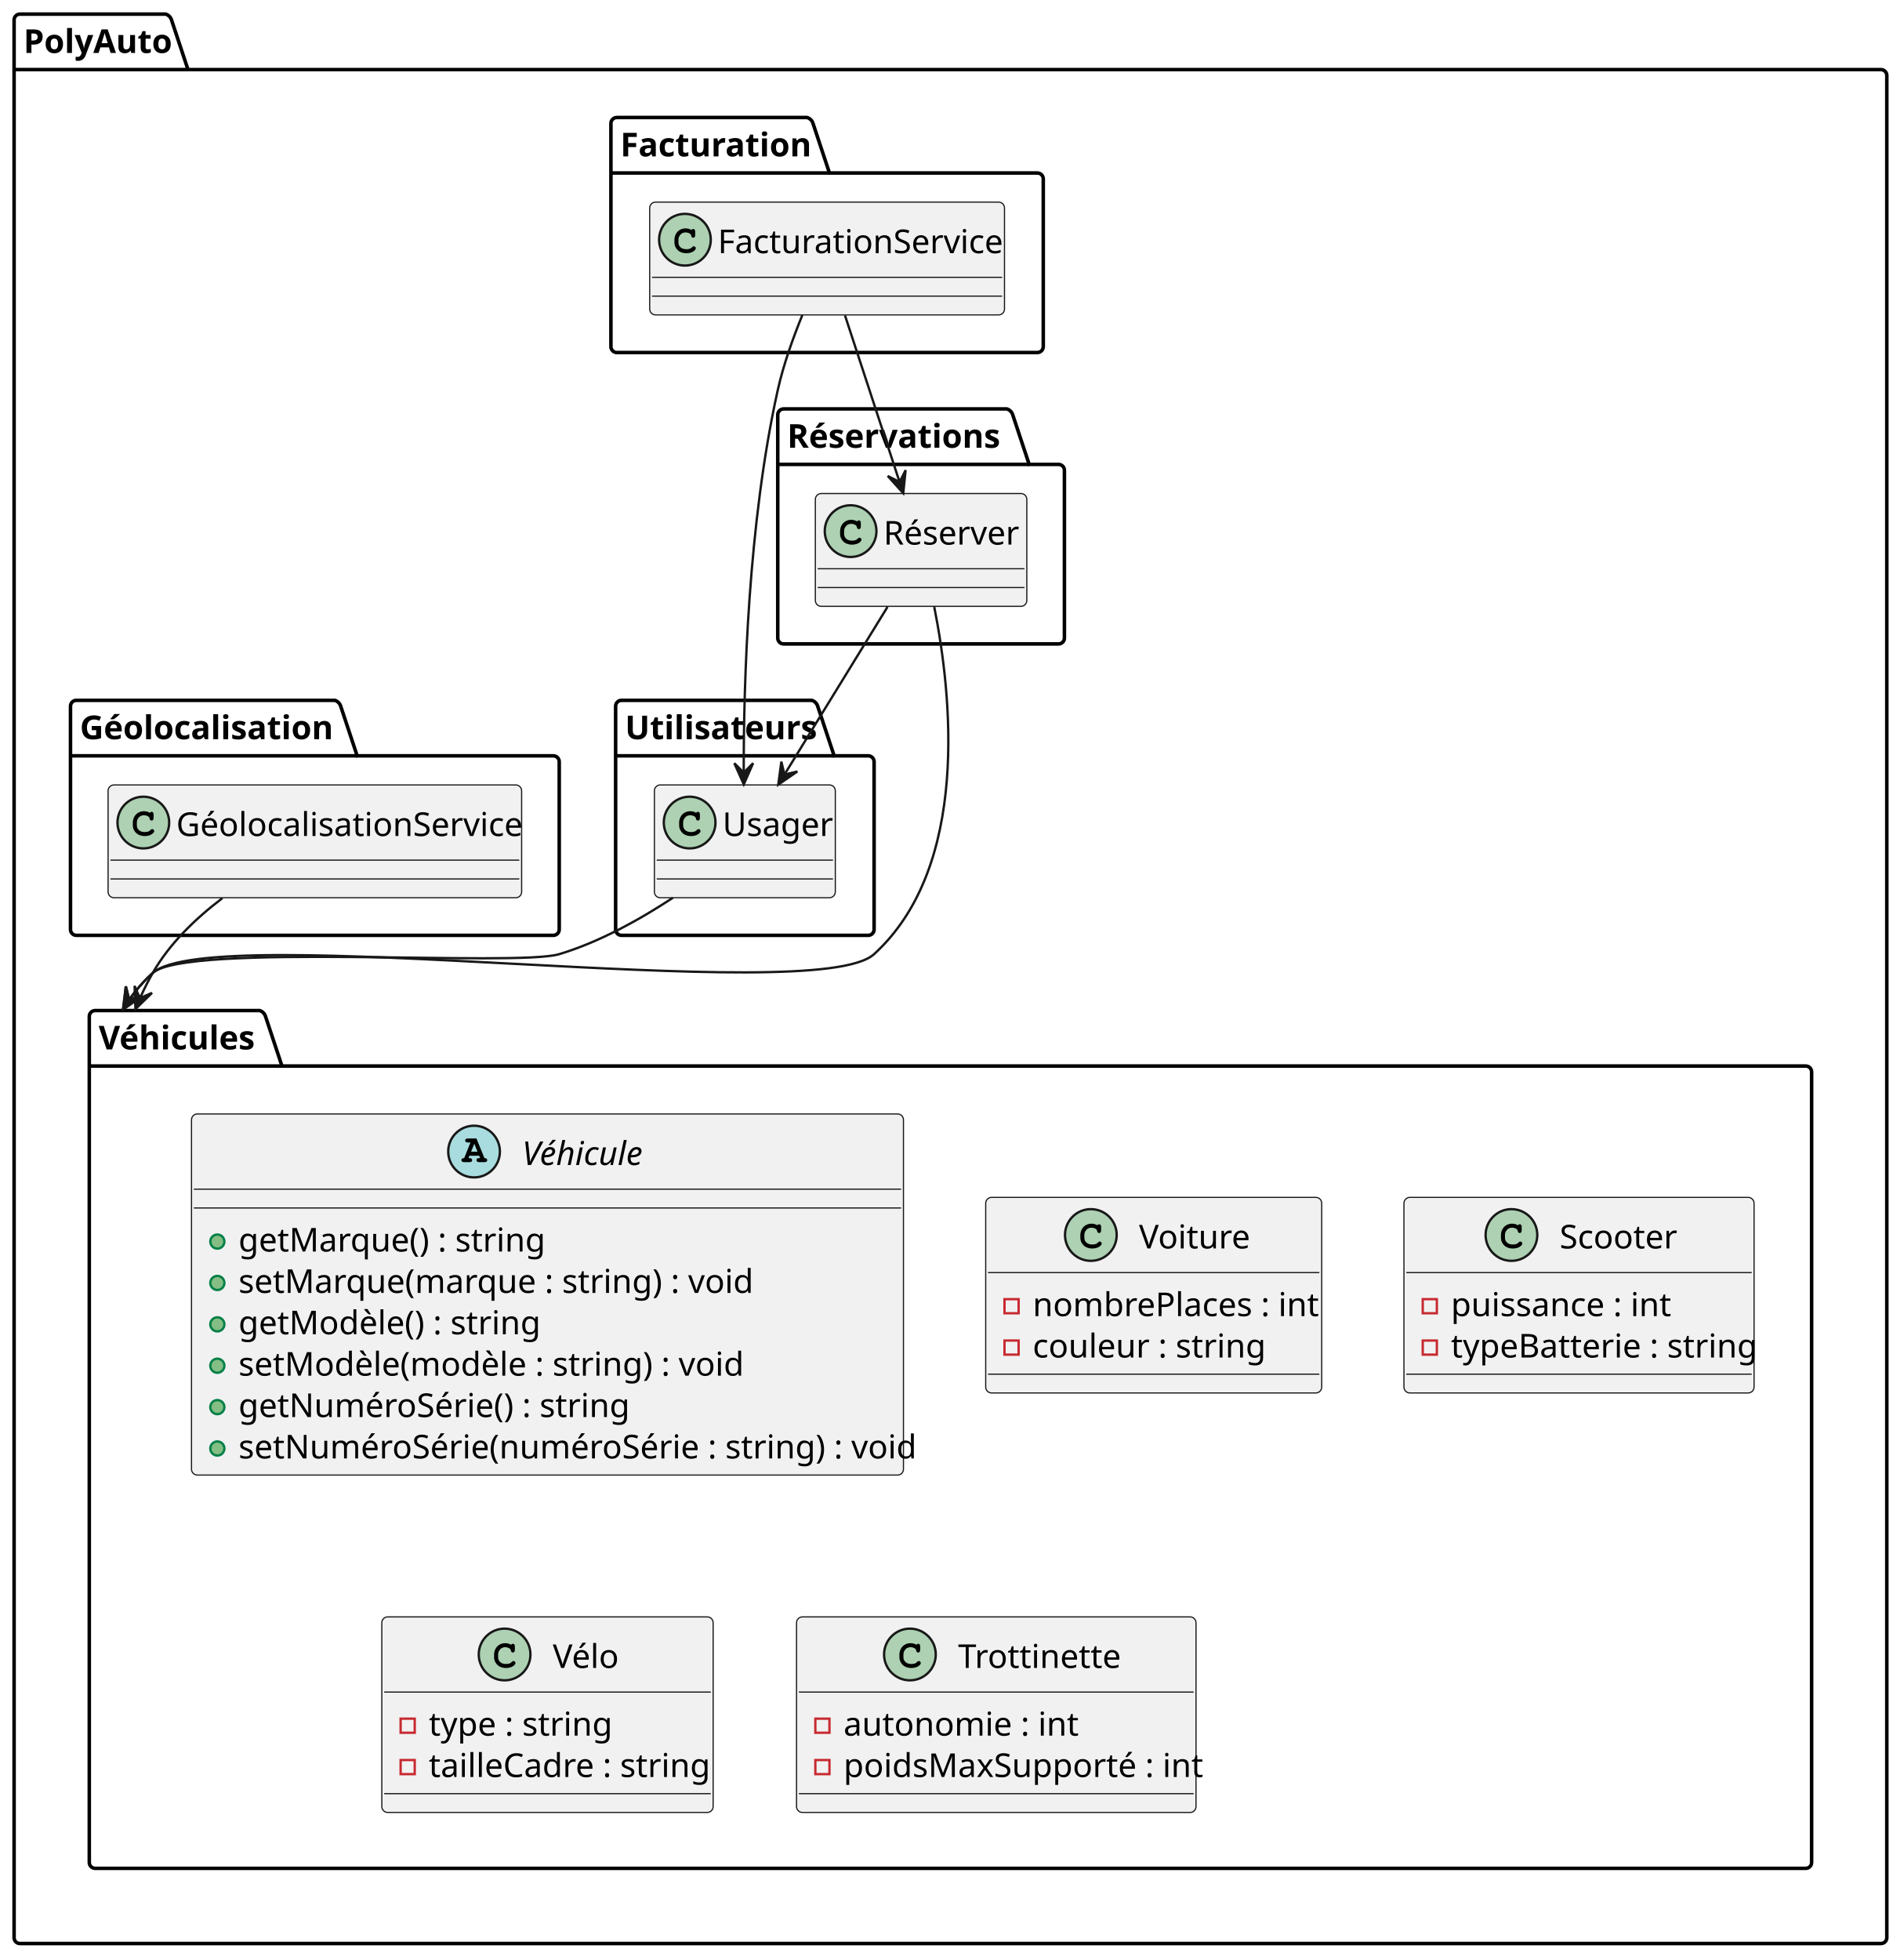
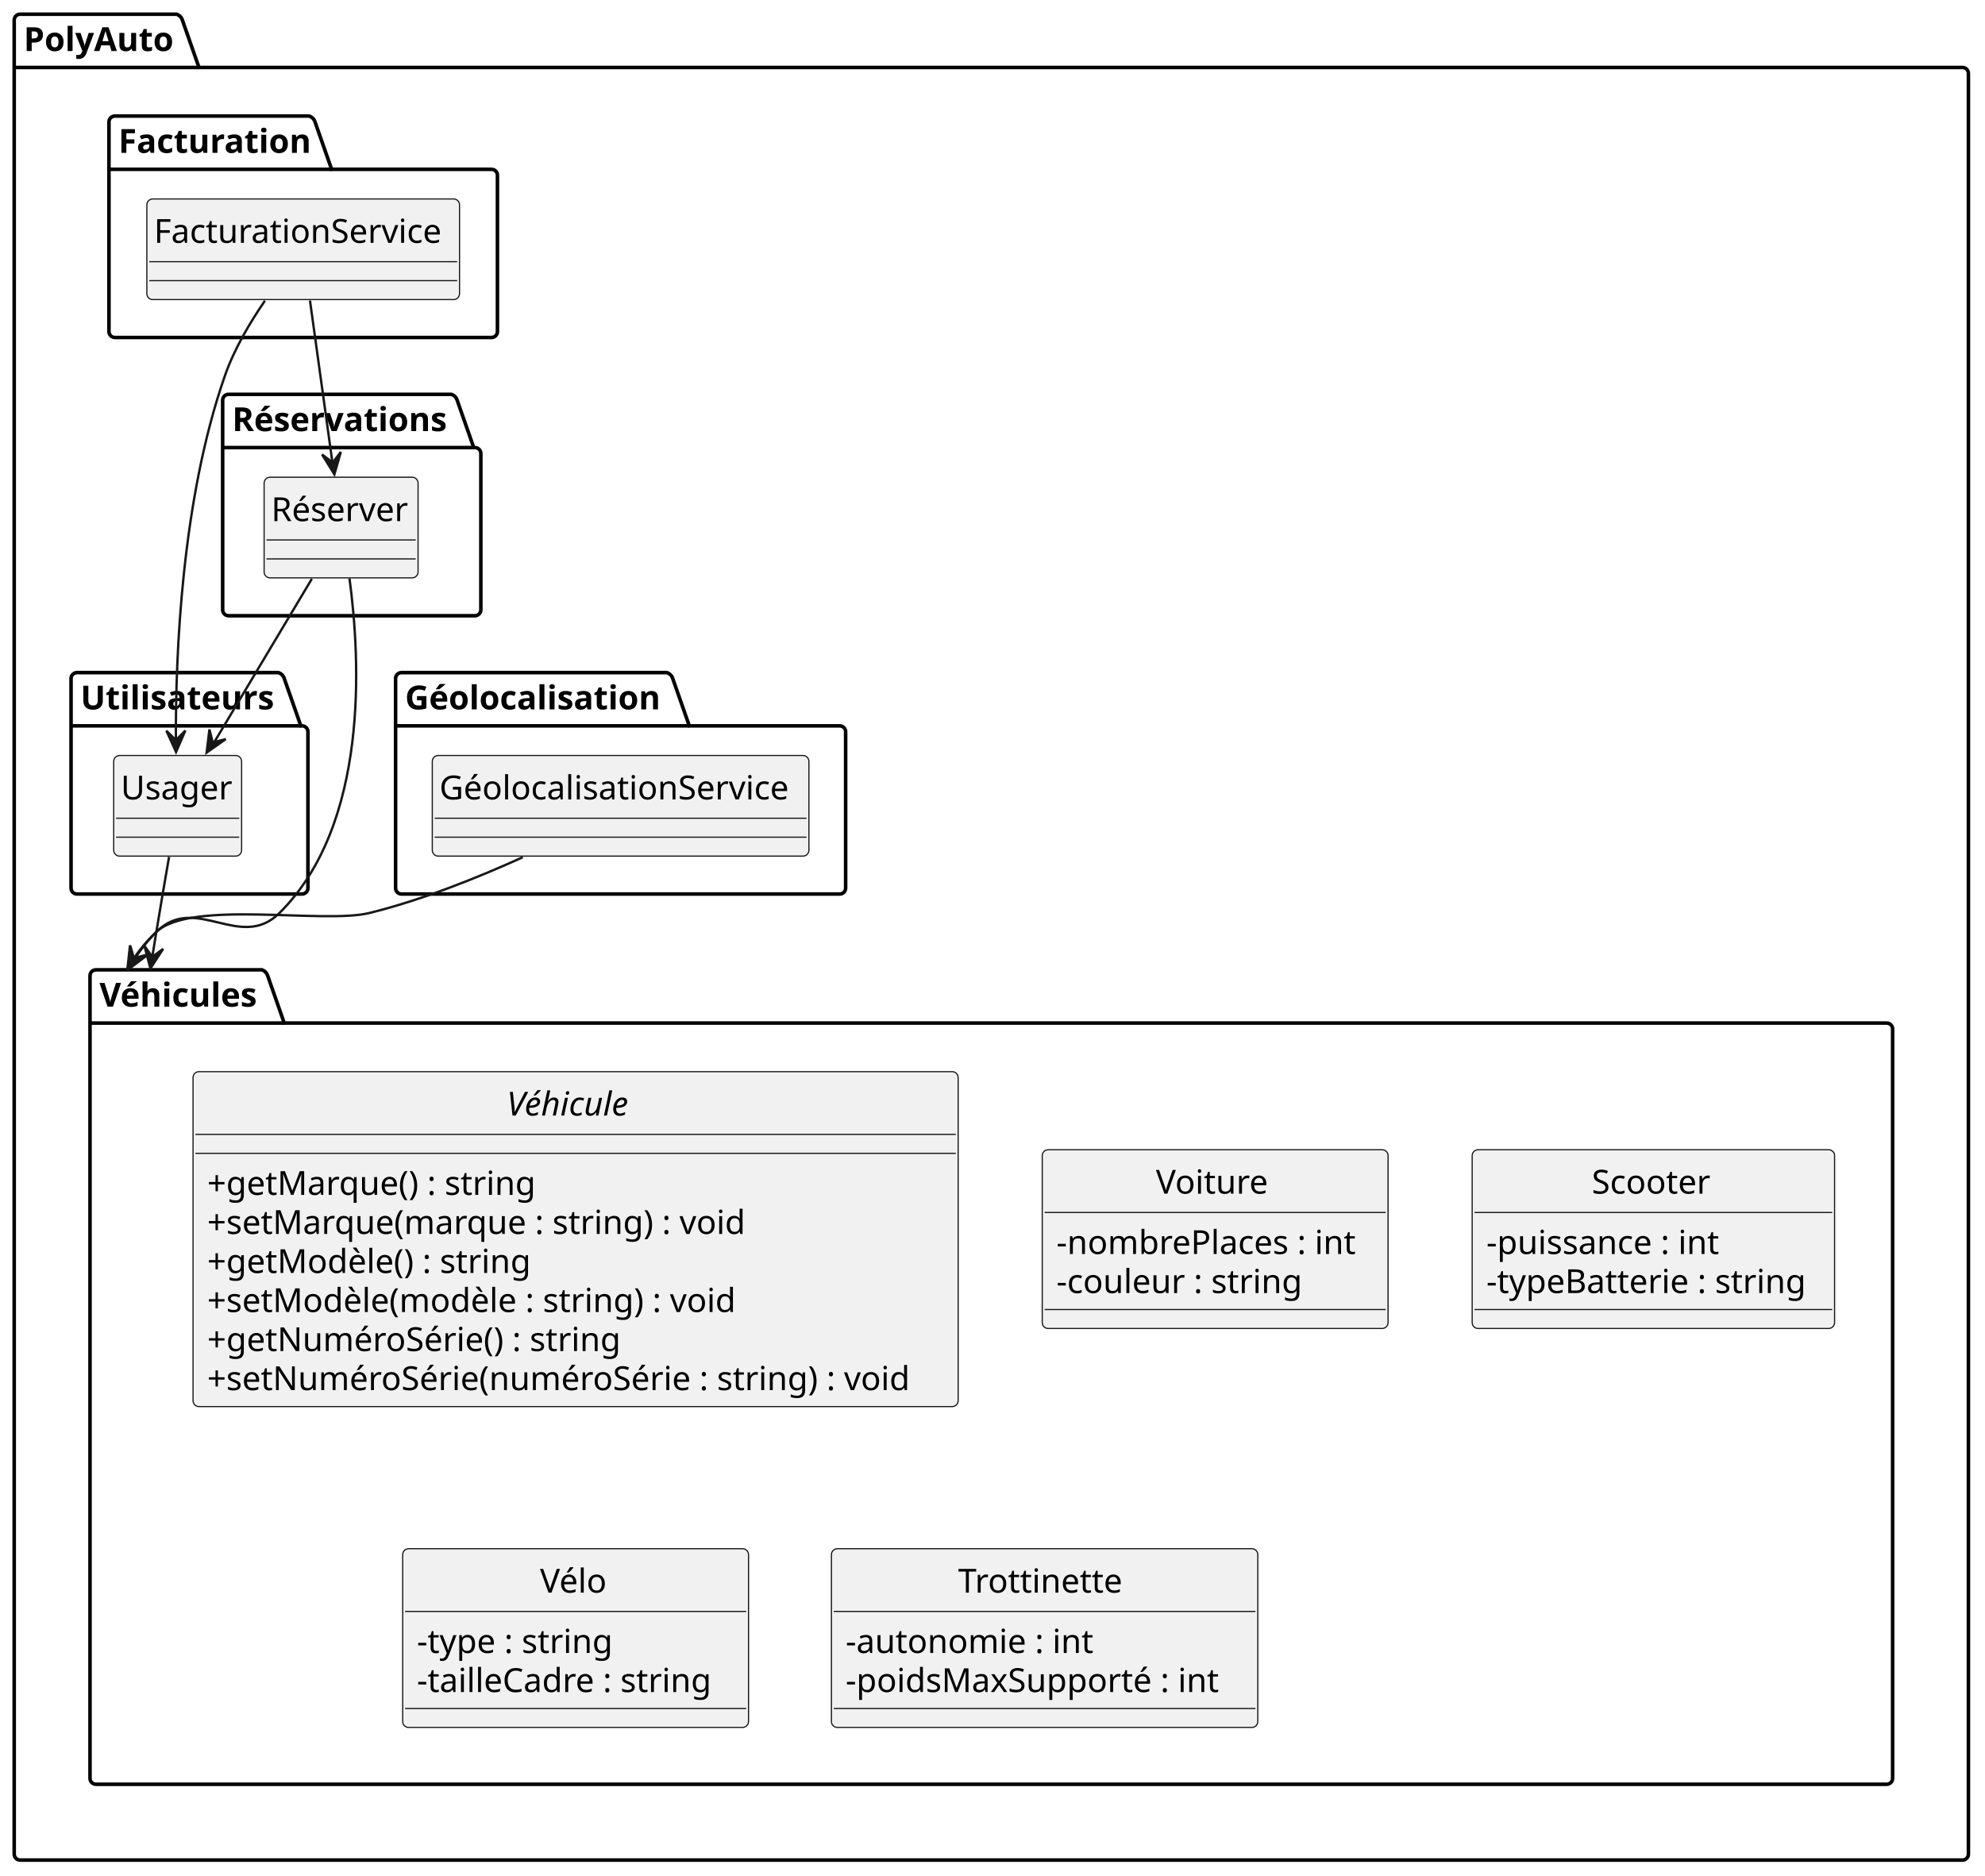
- <svg xmlns="http://www.w3.org/2000/svg" contentStyleType="text/css" height="834px" preserveAspectRatio="none" style="width:810px;height:834px;background:#FFFFFF;" version="1.1" viewBox="0 0 810 834" width="810px" zoomAndPan="magnify">
+ <svg xmlns="http://www.w3.org/2000/svg" contentStyleType="text/css" height="792px" preserveAspectRatio="none" style="width:838px;height:792px;background:#FFFFFF;" version="1.1" viewBox="0 0 838 792" width="838px" zoomAndPan="magnify">
  <defs />
  <g>
    <g id="cluster_PolyAuto">
-       <path d="M8.5,6 L70.5,6 A3.75,3.75 0 0 1 73,8.5 L80,29.609 L800.5,29.609 A2.5,2.5 0 0 1 803,32.109 L803,824.5 A2.5,2.5 0 0 1 800.5,827 L8.5,827 A2.5,2.5 0 0 1 6,824.5 L6,8.5 A2.5,2.5 0 0 1 8.5,6 " fill="none" style="stroke:#000000;stroke-width:1.5;" />
-       <line style="stroke:#000000;stroke-width:1.5;" x1="6" x2="80" y1="29.609" y2="29.609" />
-       <text fill="#000000" font-family="sans-serif" font-size="14" font-weight="bold" lengthAdjust="spacing" textLength="61" x="10" y="22.533">PolyAuto</text>
+       <path d="M8.5,6 L74.5,6 A3.75,3.75 0 0 1 77,8.5 L84,28.488 L828.5,28.488 A2.5,2.5 0 0 1 831,30.988 L831,782.85 A2.5,2.5 0 0 1 828.5,785.35 L8.5,785.35 A2.5,2.5 0 0 1 6,782.85 L6,8.5 A2.5,2.5 0 0 1 8.5,6 " fill="none" style="stroke:#000000;stroke-width:1.5;" />
+       <line style="stroke:#000000;stroke-width:1.5;" x1="6" x2="84" y1="28.488" y2="28.488" />
+       <text fill="#000000" font-family="sans-serif" font-size="14" font-weight="bold" lengthAdjust="spacing" textLength="65" x="10" y="21.535">PolyAuto</text>
    </g>
    <g id="cluster_Utilisateurs">
-       <path d="M264.5,298 L345.5,298 A3.75,3.75 0 0 1 348,300.5 L355,321.609 L369.5,321.609 A2.5,2.5 0 0 1 372,324.109 L372,395.5 A2.5,2.5 0 0 1 369.5,398 L264.5,398 A2.5,2.5 0 0 1 262,395.5 L262,300.5 A2.5,2.5 0 0 1 264.5,298 " fill="none" style="stroke:#000000;stroke-width:1.5;" />
-       <line style="stroke:#000000;stroke-width:1.5;" x1="262" x2="355" y1="321.609" y2="321.609" />
-       <text fill="#000000" font-family="sans-serif" font-size="14" font-weight="bold" lengthAdjust="spacing" textLength="80" x="266" y="314.533">Utilisateurs</text>
+       <path d="M32.5,283.98 L117.5,283.98 A3.75,3.75 0 0 1 120,286.48 L127,306.468 L127.5,306.468 A2.5,2.5 0 0 1 130,308.968 L130,374.97 A2.5,2.5 0 0 1 127.5,377.47 L32.5,377.47 A2.5,2.5 0 0 1 30,374.97 L30,286.48 A2.5,2.5 0 0 1 32.5,283.98 " fill="none" style="stroke:#000000;stroke-width:1.5;" />
+       <line style="stroke:#000000;stroke-width:1.5;" x1="30" x2="127" y1="306.468" y2="306.468" />
+       <text fill="#000000" font-family="sans-serif" font-size="14" font-weight="bold" lengthAdjust="spacing" textLength="84" x="34" y="299.515">Utilisateurs</text>
    </g>
    <g id="cluster_Véhicules">
-       <path d="M40.5,430 L110.5,430 A3.75,3.75 0 0 1 113,432.5 L120,453.609 L768.5,453.609 A2.5,2.5 0 0 1 771,456.109 L771,792.5 A2.5,2.5 0 0 1 768.5,795 L40.5,795 A2.5,2.5 0 0 1 38,792.5 L38,432.5 A2.5,2.5 0 0 1 40.5,430 " fill="none" style="stroke:#000000;stroke-width:1.5;" />
-       <line style="stroke:#000000;stroke-width:1.5;" x1="38" x2="120" y1="453.609" y2="453.609" />
-       <text fill="#000000" font-family="sans-serif" font-size="14" font-weight="bold" lengthAdjust="spacing" textLength="69" x="42" y="446.533">Véhicules</text>
+       <path d="M40.5,409.47 L110.5,409.47 A3.75,3.75 0 0 1 113,411.97 L120,431.958 L796.5,431.958 A2.5,2.5 0 0 1 799,434.458 L799,750.85 A2.5,2.5 0 0 1 796.5,753.35 L40.5,753.35 A2.5,2.5 0 0 1 38,750.85 L38,411.97 A2.5,2.5 0 0 1 40.5,409.47 " fill="none" style="stroke:#000000;stroke-width:1.5;" />
+       <line style="stroke:#000000;stroke-width:1.5;" x1="38" x2="120" y1="431.958" y2="431.958" />
+       <text fill="#000000" font-family="sans-serif" font-size="14" font-weight="bold" lengthAdjust="spacing" textLength="69" x="42" y="425.005">Véhicules</text>
    </g>
    <g id="cluster_Réservations">
-       <path d="M333.5,174 L428.5,174 A3.75,3.75 0 0 1 431,176.5 L438,197.609 L450.5,197.609 A2.5,2.5 0 0 1 453,200.109 L453,271.5 A2.5,2.5 0 0 1 450.5,274 L333.5,274 A2.5,2.5 0 0 1 331,271.5 L331,176.5 A2.5,2.5 0 0 1 333.5,174 " fill="none" style="stroke:#000000;stroke-width:1.5;" />
-       <line style="stroke:#000000;stroke-width:1.5;" x1="331" x2="438" y1="197.609" y2="197.609" />
-       <text fill="#000000" font-family="sans-serif" font-size="14" font-weight="bold" lengthAdjust="spacing" textLength="94" x="335" y="190.533">Réservations</text>
+       <path d="M96.5,166.49 L190.5,166.49 A3.75,3.75 0 0 1 193,168.99 L200,188.978 L200.5,188.978 A2.5,2.5 0 0 1 203,191.478 L203,257.48 A2.5,2.5 0 0 1 200.5,259.98 L96.5,259.98 A2.5,2.5 0 0 1 94,257.48 L94,168.99 A2.5,2.5 0 0 1 96.5,166.49 " fill="none" style="stroke:#000000;stroke-width:1.5;" />
+       <line style="stroke:#000000;stroke-width:1.5;" x1="94" x2="200" y1="188.978" y2="188.978" />
+       <text fill="#000000" font-family="sans-serif" font-size="14" font-weight="bold" lengthAdjust="spacing" textLength="93" x="98" y="182.025">Réservations</text>
    </g>
    <g id="cluster_Géolocalisation">
-       <path d="M32.5,298 L142.5,298 A3.75,3.75 0 0 1 145,300.5 L152,321.609 L235.5,321.609 A2.5,2.5 0 0 1 238,324.109 L238,395.5 A2.5,2.5 0 0 1 235.5,398 L32.5,398 A2.5,2.5 0 0 1 30,395.5 L30,300.5 A2.5,2.5 0 0 1 32.5,298 " fill="none" style="stroke:#000000;stroke-width:1.5;" />
-       <line style="stroke:#000000;stroke-width:1.5;" x1="30" x2="152" y1="321.609" y2="321.609" />
-       <text fill="#000000" font-family="sans-serif" font-size="14" font-weight="bold" lengthAdjust="spacing" textLength="109" x="34" y="314.533">Géolocalisation</text>
+       <path d="M169.5,283.98 L281.5,283.98 A3.75,3.75 0 0 1 284,286.48 L291,306.468 L354.5,306.468 A2.5,2.5 0 0 1 357,308.968 L357,374.97 A2.5,2.5 0 0 1 354.5,377.47 L169.5,377.47 A2.5,2.5 0 0 1 167,374.97 L167,286.48 A2.5,2.5 0 0 1 169.5,283.98 " fill="none" style="stroke:#000000;stroke-width:1.5;" />
+       <line style="stroke:#000000;stroke-width:1.5;" x1="167" x2="291" y1="306.468" y2="306.468" />
+       <text fill="#000000" font-family="sans-serif" font-size="14" font-weight="bold" lengthAdjust="spacing" textLength="111" x="171" y="299.515">Géolocalisation</text>
    </g>
    <g id="cluster_Facturation">
-       <path d="M262.5,50 L343.5,50 A3.75,3.75 0 0 1 346,52.5 L353,73.609 L441.5,73.609 A2.5,2.5 0 0 1 444,76.109 L444,147.5 A2.5,2.5 0 0 1 441.5,150 L262.5,150 A2.5,2.5 0 0 1 260,147.5 L260,52.5 A2.5,2.5 0 0 1 262.5,50 " fill="none" style="stroke:#000000;stroke-width:1.5;" />
-       <line style="stroke:#000000;stroke-width:1.5;" x1="260" x2="353" y1="73.609" y2="73.609" />
-       <text fill="#000000" font-family="sans-serif" font-size="14" font-weight="bold" lengthAdjust="spacing" textLength="80" x="264" y="66.533">Facturation</text>
+       <path d="M48.5,49 L130.5,49 A3.75,3.75 0 0 1 133,51.5 L140,71.488 L207.5,71.488 A2.5,2.5 0 0 1 210,73.988 L210,139.99 A2.5,2.5 0 0 1 207.5,142.49 L48.5,142.49 A2.5,2.5 0 0 1 46,139.99 L46,51.5 A2.5,2.5 0 0 1 48.5,49 " fill="none" style="stroke:#000000;stroke-width:1.5;" />
+       <line style="stroke:#000000;stroke-width:1.5;" x1="46" x2="140" y1="71.488" y2="71.488" />
+       <text fill="#000000" font-family="sans-serif" font-size="14" font-weight="bold" lengthAdjust="spacing" textLength="81" x="50" y="64.535">Facturation</text>
    </g>
    <g id="elem_Usager">
-       <rect codeLine="3" fill="#F1F1F1" height="48" id="Usager" rx="2.5" ry="2.5" style="stroke:#181818;stroke-width:0.5;" width="77" x="278.5" y="334" />
-       <ellipse cx="293.5" cy="350" fill="#ADD1B2" rx="11" ry="11" style="stroke:#181818;stroke-width:1.0;" />
-       <path d="M296.266,345.875 Q296.422,345.656 296.609,345.547 Q296.797,345.438 297.016,345.438 Q297.391,345.438 297.625,345.695 Q297.859,345.953 297.859,346.562 L297.859,348.016 Q297.859,348.625 297.625,348.891 Q297.391,349.156 297.016,349.156 Q296.672,349.156 296.469,348.953 Q296.266,348.766 296.156,348.25 Q296.109,347.891 295.922,347.703 Q295.594,347.328 294.984,347.109 Q294.375,346.891 293.75,346.891 Q292.984,346.891 292.352,347.219 Q291.719,347.547 291.227,348.297 Q290.734,349.047 290.734,350.078 L290.734,351.172 Q290.734,352.406 291.625,353.227 Q292.516,354.047 294.109,354.047 Q295.047,354.047 295.703,353.797 Q296.094,353.641 296.516,353.203 Q296.781,352.938 296.93,352.859 Q297.078,352.781 297.281,352.781 Q297.609,352.781 297.867,353.039 Q298.125,353.297 298.125,353.641 Q298.125,353.984 297.781,354.391 Q297.281,354.969 296.484,355.297 Q295.406,355.75 294.109,355.75 Q292.594,355.75 291.391,355.125 Q290.406,354.625 289.719,353.555 Q289.031,352.484 289.031,351.203 L289.031,350.047 Q289.031,348.719 289.648,347.57 Q290.266,346.422 291.359,345.805 Q292.453,345.188 293.688,345.188 Q294.422,345.188 295.07,345.352 Q295.719,345.516 296.266,345.875 Z " fill="#000000" />
-       <text fill="#000000" font-family="sans-serif" font-size="14" lengthAdjust="spacing" textLength="45" x="307.5" y="355.728">Usager</text>
-       <line style="stroke:#181818;stroke-width:0.5;" x1="279.5" x2="354.5" y1="366" y2="366" />
-       <line style="stroke:#181818;stroke-width:0.5;" x1="279.5" x2="354.5" y1="374" y2="374" />
+       <rect codeLine="5" fill="#F1F1F1" height="42.488" id="Usager" rx="2.5" ry="2.5" style="stroke:#181818;stroke-width:0.5;" width="54" x="48" y="318.98" />
+       <text fill="#000000" font-family="sans-serif" font-size="14" lengthAdjust="spacing" textLength="48" x="51" y="337.515">Usager</text>
+       <line style="stroke:#181818;stroke-width:0.5;" x1="49" x2="101" y1="345.468" y2="345.468" />
+       <line style="stroke:#181818;stroke-width:0.5;" x1="49" x2="101" y1="353.468" y2="353.468" />
    </g>
    <g id="elem_Véhicule">
-       <rect codeLine="6" fill="#F1F1F1" height="153.656" id="Véhicule" rx="2.5" ry="2.5" style="stroke:#181818;stroke-width:0.5;" width="303" x="81.5" y="474" />
-       <ellipse cx="201.75" cy="490" fill="#A9DCDF" rx="11" ry="11" style="stroke:#181818;stroke-width:1.0;" />
-       <path d="M203.938,491.766 L199.797,491.766 L199.375,492.797 L199.797,492.797 Q200.406,492.797 200.672,493.031 Q200.938,493.266 200.938,493.656 Q200.938,494.031 200.672,494.266 Q200.406,494.5 199.797,494.5 L197.5,494.5 Q196.891,494.5 196.633,494.266 Q196.375,494.031 196.375,493.641 Q196.375,493.266 196.648,493.023 Q196.922,492.781 197.547,492.797 L200.219,486.141 L199.109,486.141 Q198.5,486.141 198.234,485.906 Q197.969,485.672 197.969,485.281 Q197.969,484.906 198.234,484.672 Q198.5,484.438 199.109,484.438 L202.781,484.438 L206.172,492.797 Q206.766,492.797 206.953,492.938 Q207.344,493.203 207.344,493.656 Q207.344,494.031 207.086,494.266 Q206.828,494.5 206.219,494.5 L203.922,494.5 Q203.312,494.5 203.047,494.266 Q202.781,494.031 202.781,493.641 Q202.781,493.266 203.047,493.031 Q203.312,492.797 203.922,492.797 L204.344,492.797 L203.938,491.766 Z M203.219,490.062 L201.859,486.688 L200.484,490.062 L203.219,490.062 Z " fill="#000000" />
-       <text fill="#000000" font-family="sans-serif" font-size="14" font-style="italic" lengthAdjust="spacing" textLength="54" x="222.25" y="495.728">Véhicule</text>
-       <line style="stroke:#181818;stroke-width:0.5;" x1="82.5" x2="383.5" y1="506" y2="506" />
-       <line style="stroke:#181818;stroke-width:0.5;" x1="82.5" x2="383.5" y1="514" y2="514" />
-       <ellipse cx="92.5" cy="528.305" fill="#84BE84" rx="3" ry="3" style="stroke:#038048;stroke-width:1.0;" />
-       <text fill="#000000" font-family="sans-serif" font-size="14" lengthAdjust="spacing" textLength="125" x="101.5" y="532.533">getMarque() : string</text>
-       <ellipse cx="92.5" cy="545.914" fill="#84BE84" rx="3" ry="3" style="stroke:#038048;stroke-width:1.0;" />
-       <text fill="#000000" font-family="sans-serif" font-size="14" lengthAdjust="spacing" textLength="210" x="101.5" y="550.143">setMarque(marque : string) : void</text>
-       <ellipse cx="92.5" cy="563.523" fill="#84BE84" rx="3" ry="3" style="stroke:#038048;stroke-width:1.0;" />
-       <text fill="#000000" font-family="sans-serif" font-size="14" lengthAdjust="spacing" textLength="123" x="101.5" y="567.752">getModèle() : string</text>
-       <ellipse cx="92.5" cy="581.133" fill="#84BE84" rx="3" ry="3" style="stroke:#038048;stroke-width:1.0;" />
-       <text fill="#000000" font-family="sans-serif" font-size="14" lengthAdjust="spacing" textLength="206" x="101.5" y="585.361">setModèle(modèle : string) : void</text>
-       <ellipse cx="92.5" cy="598.742" fill="#84BE84" rx="3" ry="3" style="stroke:#038048;stroke-width:1.0;" />
-       <text fill="#000000" font-family="sans-serif" font-size="14" lengthAdjust="spacing" textLength="159" x="101.5" y="602.971">getNuméroSérie() : string</text>
-       <ellipse cx="92.5" cy="616.352" fill="#84BE84" rx="3" ry="3" style="stroke:#038048;stroke-width:1.0;" />
-       <text fill="#000000" font-family="sans-serif" font-size="14" lengthAdjust="spacing" textLength="277" x="101.5" y="620.58">setNuméroSérie(numéroSérie : string) : void</text>
+       <rect codeLine="8" fill="#F1F1F1" height="141.418" id="Véhicule" rx="2.5" ry="2.5" style="stroke:#181818;stroke-width:0.5;" width="323" x="81.5" y="452.47" />
+       <text fill="#000000" font-family="sans-serif" font-size="14" font-style="italic" lengthAdjust="spacing" textLength="58" x="214" y="471.005">Véhicule</text>
+       <line style="stroke:#181818;stroke-width:0.5;" x1="82.5" x2="403.5" y1="478.958" y2="478.958" />
+       <line style="stroke:#181818;stroke-width:0.5;" x1="82.5" x2="403.5" y1="486.958" y2="486.958" />
+       <text fill="#000000" font-family="sans-serif" font-size="14" lengthAdjust="spacing" textLength="147" x="87.5" y="504.493">+getMarque() : string</text>
+       <text fill="#000000" font-family="sans-serif" font-size="14" lengthAdjust="spacing" textLength="239" x="87.5" y="520.982">+setMarque(marque : string) : void</text>
+       <text fill="#000000" font-family="sans-serif" font-size="14" lengthAdjust="spacing" textLength="145" x="87.5" y="537.47">+getModèle() : string</text>
+       <text fill="#000000" font-family="sans-serif" font-size="14" lengthAdjust="spacing" textLength="235" x="87.5" y="553.958">+setModèle(modèle : string) : void</text>
+       <text fill="#000000" font-family="sans-serif" font-size="14" lengthAdjust="spacing" textLength="184" x="87.5" y="570.447">+getNuméroSérie() : string</text>
+       <text fill="#000000" font-family="sans-serif" font-size="14" lengthAdjust="spacing" textLength="311" x="87.5" y="586.935">+setNuméroSérie(numéroSérie : string) : void</text>
    </g>
    <g id="elem_Voiture">
-       <rect codeLine="14" fill="#F1F1F1" height="83.219" id="Voiture" rx="2.5" ry="2.5" style="stroke:#181818;stroke-width:0.5;" width="143" x="419.5" y="509.5" />
-       <ellipse cx="464.25" cy="525.5" fill="#ADD1B2" rx="11" ry="11" style="stroke:#181818;stroke-width:1.0;" />
-       <path d="M467.016,521.375 Q467.172,521.156 467.359,521.047 Q467.547,520.938 467.766,520.938 Q468.141,520.938 468.375,521.195 Q468.609,521.453 468.609,522.062 L468.609,523.516 Q468.609,524.125 468.375,524.391 Q468.141,524.656 467.766,524.656 Q467.422,524.656 467.219,524.453 Q467.016,524.266 466.906,523.75 Q466.859,523.391 466.672,523.203 Q466.344,522.828 465.734,522.609 Q465.125,522.391 464.5,522.391 Q463.734,522.391 463.102,522.719 Q462.469,523.047 461.977,523.797 Q461.484,524.547 461.484,525.578 L461.484,526.672 Q461.484,527.906 462.375,528.727 Q463.266,529.547 464.859,529.547 Q465.797,529.547 466.453,529.297 Q466.844,529.141 467.266,528.703 Q467.531,528.438 467.68,528.359 Q467.828,528.281 468.031,528.281 Q468.359,528.281 468.617,528.539 Q468.875,528.797 468.875,529.141 Q468.875,529.484 468.531,529.891 Q468.031,530.469 467.234,530.797 Q466.156,531.25 464.859,531.25 Q463.344,531.25 462.141,530.625 Q461.156,530.125 460.469,529.055 Q459.781,527.984 459.781,526.703 L459.781,525.547 Q459.781,524.219 460.398,523.07 Q461.016,521.922 462.109,521.305 Q463.203,520.688 464.438,520.688 Q465.172,520.688 465.82,520.852 Q466.469,521.016 467.016,521.375 Z " fill="#000000" />
-       <text fill="#000000" font-family="sans-serif" font-size="14" lengthAdjust="spacing" textLength="45" x="484.75" y="531.229">Voiture</text>
-       <line style="stroke:#181818;stroke-width:0.5;" x1="420.5" x2="561.5" y1="541.5" y2="541.5" />
-       <rect fill="none" height="6" style="stroke:#C82930;stroke-width:1.0;" width="6" x="427.5" y="552.805" />
-       <text fill="#000000" font-family="sans-serif" font-size="14" lengthAdjust="spacing" textLength="117" x="439.5" y="560.033">nombrePlaces : int</text>
-       <rect fill="none" height="6" style="stroke:#C82930;stroke-width:1.0;" width="6" x="427.5" y="570.414" />
-       <text fill="#000000" font-family="sans-serif" font-size="14" lengthAdjust="spacing" textLength="94" x="439.5" y="577.643">couleur : string</text>
-       <line style="stroke:#181818;stroke-width:0.5;" x1="420.5" x2="561.5" y1="584.719" y2="584.719" />
+       <rect codeLine="17" fill="#F1F1F1" height="75.465" id="Voiture" rx="2.5" ry="2.5" style="stroke:#181818;stroke-width:0.5;" width="146" x="440" y="485.44" />
+       <text fill="#000000" font-family="sans-serif" font-size="14" lengthAdjust="spacing" textLength="50" x="488" y="503.975">Voiture</text>
+       <line style="stroke:#181818;stroke-width:0.5;" x1="441" x2="585" y1="511.928" y2="511.928" />
+       <text fill="#000000" font-family="sans-serif" font-size="14" lengthAdjust="spacing" textLength="134" x="446" y="529.463">-nombrePlaces : int</text>
+       <text fill="#000000" font-family="sans-serif" font-size="14" lengthAdjust="spacing" textLength="112" x="446" y="545.952">-couleur : string</text>
+       <line style="stroke:#181818;stroke-width:0.5;" x1="441" x2="585" y1="552.905" y2="552.905" />
    </g>
    <g id="elem_Scooter">
-       <rect codeLine="18" fill="#F1F1F1" height="83.219" id="Scooter" rx="2.5" ry="2.5" style="stroke:#181818;stroke-width:0.5;" width="149" x="597.5" y="509.5" />
-       <ellipse cx="643.25" cy="525.5" fill="#ADD1B2" rx="11" ry="11" style="stroke:#181818;stroke-width:1.0;" />
-       <path d="M646.016,521.375 Q646.172,521.156 646.359,521.047 Q646.547,520.938 646.766,520.938 Q647.141,520.938 647.375,521.195 Q647.609,521.453 647.609,522.062 L647.609,523.516 Q647.609,524.125 647.375,524.391 Q647.141,524.656 646.766,524.656 Q646.422,524.656 646.219,524.453 Q646.016,524.266 645.906,523.75 Q645.859,523.391 645.672,523.203 Q645.344,522.828 644.734,522.609 Q644.125,522.391 643.5,522.391 Q642.734,522.391 642.102,522.719 Q641.469,523.047 640.977,523.797 Q640.484,524.547 640.484,525.578 L640.484,526.672 Q640.484,527.906 641.375,528.727 Q642.266,529.547 643.859,529.547 Q644.797,529.547 645.453,529.297 Q645.844,529.141 646.266,528.703 Q646.531,528.438 646.68,528.359 Q646.828,528.281 647.031,528.281 Q647.359,528.281 647.617,528.539 Q647.875,528.797 647.875,529.141 Q647.875,529.484 647.531,529.891 Q647.031,530.469 646.234,530.797 Q645.156,531.25 643.859,531.25 Q642.344,531.25 641.141,530.625 Q640.156,530.125 639.469,529.055 Q638.781,527.984 638.781,526.703 L638.781,525.547 Q638.781,524.219 639.398,523.07 Q640.016,521.922 641.109,521.305 Q642.203,520.688 643.438,520.688 Q644.172,520.688 644.82,520.852 Q645.469,521.016 646.016,521.375 Z " fill="#000000" />
-       <text fill="#000000" font-family="sans-serif" font-size="14" lengthAdjust="spacing" textLength="49" x="663.75" y="531.229">Scooter</text>
-       <line style="stroke:#181818;stroke-width:0.5;" x1="598.5" x2="745.5" y1="541.5" y2="541.5" />
-       <rect fill="none" height="6" style="stroke:#C82930;stroke-width:1.0;" width="6" x="605.5" y="552.805" />
-       <text fill="#000000" font-family="sans-serif" font-size="14" lengthAdjust="spacing" textLength="91" x="617.5" y="560.033">puissance : int</text>
-       <rect fill="none" height="6" style="stroke:#C82930;stroke-width:1.0;" width="6" x="605.5" y="570.414" />
-       <text fill="#000000" font-family="sans-serif" font-size="14" lengthAdjust="spacing" textLength="123" x="617.5" y="577.643">typeBatterie : string</text>
-       <line style="stroke:#181818;stroke-width:0.5;" x1="598.5" x2="745.5" y1="584.719" y2="584.719" />
+       <rect codeLine="21" fill="#F1F1F1" height="75.465" id="Scooter" rx="2.5" ry="2.5" style="stroke:#181818;stroke-width:0.5;" width="153" x="621.5" y="485.44" />
+       <text fill="#000000" font-family="sans-serif" font-size="14" lengthAdjust="spacing" textLength="52" x="672" y="503.975">Scooter</text>
+       <line style="stroke:#181818;stroke-width:0.5;" x1="622.5" x2="773.5" y1="511.928" y2="511.928" />
+       <text fill="#000000" font-family="sans-serif" font-size="14" lengthAdjust="spacing" textLength="106" x="627.5" y="529.463">-puissance : int</text>
+       <text fill="#000000" font-family="sans-serif" font-size="14" lengthAdjust="spacing" textLength="141" x="627.5" y="545.952">-typeBatterie : string</text>
+       <line style="stroke:#181818;stroke-width:0.5;" x1="622.5" x2="773.5" y1="552.905" y2="552.905" />
    </g>
    <g id="elem_Vélo">
-       <rect codeLine="22" fill="#F1F1F1" height="83.219" id="Vélo" rx="2.5" ry="2.5" style="stroke:#181818;stroke-width:0.5;" width="141" x="162.5" y="688" />
-       <ellipse cx="214.75" cy="704" fill="#ADD1B2" rx="11" ry="11" style="stroke:#181818;stroke-width:1.0;" />
-       <path d="M217.516,699.875 Q217.672,699.656 217.859,699.547 Q218.047,699.438 218.266,699.438 Q218.641,699.438 218.875,699.695 Q219.109,699.953 219.109,700.562 L219.109,702.016 Q219.109,702.625 218.875,702.891 Q218.641,703.156 218.266,703.156 Q217.922,703.156 217.719,702.953 Q217.516,702.766 217.406,702.25 Q217.359,701.891 217.172,701.703 Q216.844,701.328 216.234,701.109 Q215.625,700.891 215,700.891 Q214.234,700.891 213.602,701.219 Q212.969,701.547 212.477,702.297 Q211.984,703.047 211.984,704.078 L211.984,705.172 Q211.984,706.406 212.875,707.227 Q213.766,708.047 215.359,708.047 Q216.297,708.047 216.953,707.797 Q217.344,707.641 217.766,707.203 Q218.031,706.938 218.18,706.859 Q218.328,706.781 218.531,706.781 Q218.859,706.781 219.117,707.039 Q219.375,707.297 219.375,707.641 Q219.375,707.984 219.031,708.391 Q218.531,708.969 217.734,709.297 Q216.656,709.75 215.359,709.75 Q213.844,709.75 212.641,709.125 Q211.656,708.625 210.969,707.555 Q210.281,706.484 210.281,705.203 L210.281,704.047 Q210.281,702.719 210.898,701.57 Q211.516,700.422 212.609,699.805 Q213.703,699.188 214.938,699.188 Q215.672,699.188 216.32,699.352 Q216.969,699.516 217.516,699.875 Z " fill="#000000" />
-       <text fill="#000000" font-family="sans-serif" font-size="14" lengthAdjust="spacing" textLength="28" x="235.25" y="709.729">Vélo</text>
-       <line style="stroke:#181818;stroke-width:0.5;" x1="163.5" x2="302.5" y1="720" y2="720" />
-       <rect fill="none" height="6" style="stroke:#C82930;stroke-width:1.0;" width="6" x="170.5" y="731.305" />
-       <text fill="#000000" font-family="sans-serif" font-size="14" lengthAdjust="spacing" textLength="74" x="182.5" y="738.533">type : string</text>
-       <rect fill="none" height="6" style="stroke:#C82930;stroke-width:1.0;" width="6" x="170.5" y="748.914" />
-       <text fill="#000000" font-family="sans-serif" font-size="14" lengthAdjust="spacing" textLength="115" x="182.5" y="756.143">tailleCadre : string</text>
-       <line style="stroke:#181818;stroke-width:0.5;" x1="163.5" x2="302.5" y1="763.219" y2="763.219" />
+       <rect codeLine="25" fill="#F1F1F1" height="75.465" id="Vélo" rx="2.5" ry="2.5" style="stroke:#181818;stroke-width:0.5;" width="146" x="170" y="653.89" />
+       <text fill="#000000" font-family="sans-serif" font-size="14" lengthAdjust="spacing" textLength="30" x="228" y="672.425">Vélo</text>
+       <line style="stroke:#181818;stroke-width:0.5;" x1="171" x2="315" y1="680.378" y2="680.378" />
+       <text fill="#000000" font-family="sans-serif" font-size="14" lengthAdjust="spacing" textLength="89" x="176" y="697.913">-type : string</text>
+       <text fill="#000000" font-family="sans-serif" font-size="14" lengthAdjust="spacing" textLength="134" x="176" y="714.402">-tailleCadre : string</text>
+       <line style="stroke:#181818;stroke-width:0.5;" x1="171" x2="315" y1="721.355" y2="721.355" />
    </g>
    <g id="elem_Trottinette">
-       <rect codeLine="26" fill="#F1F1F1" height="83.219" id="Trottinette" rx="2.5" ry="2.5" style="stroke:#181818;stroke-width:0.5;" width="170" x="339" y="688" />
-       <ellipse cx="387.25" cy="704" fill="#ADD1B2" rx="11" ry="11" style="stroke:#181818;stroke-width:1.0;" />
-       <path d="M390.016,699.875 Q390.172,699.656 390.359,699.547 Q390.547,699.438 390.766,699.438 Q391.141,699.438 391.375,699.695 Q391.609,699.953 391.609,700.562 L391.609,702.016 Q391.609,702.625 391.375,702.891 Q391.141,703.156 390.766,703.156 Q390.422,703.156 390.219,702.953 Q390.016,702.766 389.906,702.25 Q389.859,701.891 389.672,701.703 Q389.344,701.328 388.734,701.109 Q388.125,700.891 387.5,700.891 Q386.734,700.891 386.102,701.219 Q385.469,701.547 384.977,702.297 Q384.484,703.047 384.484,704.078 L384.484,705.172 Q384.484,706.406 385.375,707.227 Q386.266,708.047 387.859,708.047 Q388.797,708.047 389.453,707.797 Q389.844,707.641 390.266,707.203 Q390.531,706.938 390.68,706.859 Q390.828,706.781 391.031,706.781 Q391.359,706.781 391.617,707.039 Q391.875,707.297 391.875,707.641 Q391.875,707.984 391.531,708.391 Q391.031,708.969 390.234,709.297 Q389.156,709.75 387.859,709.75 Q386.344,709.75 385.141,709.125 Q384.156,708.625 383.469,707.555 Q382.781,706.484 382.781,705.203 L382.781,704.047 Q382.781,702.719 383.398,701.57 Q384.016,700.422 385.109,699.805 Q386.203,699.188 387.438,699.188 Q388.172,699.188 388.82,699.352 Q389.469,699.516 390.016,699.875 Z " fill="#000000" />
-       <text fill="#000000" font-family="sans-serif" font-size="14" lengthAdjust="spacing" textLength="65" x="407.75" y="709.729">Trottinette</text>
-       <line style="stroke:#181818;stroke-width:0.5;" x1="340" x2="508" y1="720" y2="720" />
-       <rect fill="none" height="6" style="stroke:#C82930;stroke-width:1.0;" width="6" x="347" y="731.305" />
-       <text fill="#000000" font-family="sans-serif" font-size="14" lengthAdjust="spacing" textLength="93" x="359" y="738.533">autonomie : int</text>
-       <rect fill="none" height="6" style="stroke:#C82930;stroke-width:1.0;" width="6" x="347" y="748.914" />
-       <text fill="#000000" font-family="sans-serif" font-size="14" lengthAdjust="spacing" textLength="144" x="359" y="756.143">poidsMaxSupporté : int</text>
-       <line style="stroke:#181818;stroke-width:0.5;" x1="340" x2="508" y1="763.219" y2="763.219" />
+       <rect codeLine="29" fill="#F1F1F1" height="75.465" id="Trottinette" rx="2.5" ry="2.5" style="stroke:#181818;stroke-width:0.5;" width="180" x="351" y="653.89" />
+       <text fill="#000000" font-family="sans-serif" font-size="14" lengthAdjust="spacing" textLength="73" x="404.5" y="672.425">Trottinette</text>
+       <line style="stroke:#181818;stroke-width:0.5;" x1="352" x2="530" y1="680.378" y2="680.378" />
+       <text fill="#000000" font-family="sans-serif" font-size="14" lengthAdjust="spacing" textLength="112" x="357" y="697.913">-autonomie : int</text>
+       <text fill="#000000" font-family="sans-serif" font-size="14" lengthAdjust="spacing" textLength="168" x="357" y="714.402">-poidsMaxSupporté : int</text>
+       <line style="stroke:#181818;stroke-width:0.5;" x1="352" x2="530" y1="721.355" y2="721.355" />
    </g>
    <g id="elem_Réserver">
-       <rect codeLine="32" fill="#F1F1F1" height="48" id="Réserver" rx="2.5" ry="2.5" style="stroke:#181818;stroke-width:0.5;" width="90" x="347" y="210" />
-       <ellipse cx="362" cy="226" fill="#ADD1B2" rx="11" ry="11" style="stroke:#181818;stroke-width:1.0;" />
-       <path d="M364.766,221.875 Q364.922,221.656 365.109,221.547 Q365.297,221.438 365.516,221.438 Q365.891,221.438 366.125,221.695 Q366.359,221.953 366.359,222.562 L366.359,224.016 Q366.359,224.625 366.125,224.891 Q365.891,225.156 365.516,225.156 Q365.172,225.156 364.969,224.953 Q364.766,224.766 364.656,224.25 Q364.609,223.891 364.422,223.703 Q364.094,223.328 363.484,223.109 Q362.875,222.891 362.25,222.891 Q361.484,222.891 360.852,223.219 Q360.219,223.547 359.727,224.297 Q359.234,225.047 359.234,226.078 L359.234,227.172 Q359.234,228.406 360.125,229.227 Q361.016,230.047 362.609,230.047 Q363.547,230.047 364.203,229.797 Q364.594,229.641 365.016,229.203 Q365.281,228.938 365.43,228.859 Q365.578,228.781 365.781,228.781 Q366.109,228.781 366.367,229.039 Q366.625,229.297 366.625,229.641 Q366.625,229.984 366.281,230.391 Q365.781,230.969 364.984,231.297 Q363.906,231.75 362.609,231.75 Q361.094,231.75 359.891,231.125 Q358.906,230.625 358.219,229.555 Q357.531,228.484 357.531,227.203 L357.531,226.047 Q357.531,224.719 358.148,223.57 Q358.766,222.422 359.859,221.805 Q360.953,221.188 362.188,221.188 Q362.922,221.188 363.57,221.352 Q364.219,221.516 364.766,221.875 Z " fill="#000000" />
-       <text fill="#000000" font-family="sans-serif" font-size="14" lengthAdjust="spacing" textLength="58" x="376" y="231.728">Réserver</text>
-       <line style="stroke:#181818;stroke-width:0.5;" x1="348" x2="436" y1="242" y2="242" />
-       <line style="stroke:#181818;stroke-width:0.5;" x1="348" x2="436" y1="250" y2="250" />
+       <rect codeLine="36" fill="#F1F1F1" height="42.488" id="Réserver" rx="2.5" ry="2.5" style="stroke:#181818;stroke-width:0.5;" width="65" x="111.5" y="201.49" />
+       <text fill="#000000" font-family="sans-serif" font-size="14" lengthAdjust="spacing" textLength="59" x="114.5" y="220.025">Réserver</text>
+       <line style="stroke:#181818;stroke-width:0.5;" x1="112.5" x2="175.5" y1="227.978" y2="227.978" />
+       <line style="stroke:#181818;stroke-width:0.5;" x1="112.5" x2="175.5" y1="235.978" y2="235.978" />
    </g>
    <g id="elem_GéolocalisationService">
-       <rect codeLine="35" fill="#F1F1F1" height="48" id="GéolocalisationService" rx="2.5" ry="2.5" style="stroke:#181818;stroke-width:0.5;" width="176" x="46" y="334" />
-       <ellipse cx="61" cy="350" fill="#ADD1B2" rx="11" ry="11" style="stroke:#181818;stroke-width:1.0;" />
-       <path d="M63.766,345.875 Q63.922,345.656 64.109,345.547 Q64.297,345.438 64.516,345.438 Q64.891,345.438 65.125,345.695 Q65.359,345.953 65.359,346.562 L65.359,348.016 Q65.359,348.625 65.125,348.891 Q64.891,349.156 64.516,349.156 Q64.172,349.156 63.969,348.953 Q63.766,348.766 63.656,348.25 Q63.609,347.891 63.422,347.703 Q63.094,347.328 62.484,347.109 Q61.875,346.891 61.25,346.891 Q60.484,346.891 59.852,347.219 Q59.219,347.547 58.727,348.297 Q58.234,349.047 58.234,350.078 L58.234,351.172 Q58.234,352.406 59.125,353.227 Q60.016,354.047 61.609,354.047 Q62.547,354.047 63.203,353.797 Q63.594,353.641 64.016,353.203 Q64.281,352.938 64.43,352.859 Q64.578,352.781 64.781,352.781 Q65.109,352.781 65.367,353.039 Q65.625,353.297 65.625,353.641 Q65.625,353.984 65.281,354.391 Q64.781,354.969 63.984,355.297 Q62.906,355.75 61.609,355.75 Q60.094,355.75 58.891,355.125 Q57.906,354.625 57.219,353.555 Q56.531,352.484 56.531,351.203 L56.531,350.047 Q56.531,348.719 57.148,347.57 Q57.766,346.422 58.859,345.805 Q59.953,345.188 61.188,345.188 Q61.922,345.188 62.57,345.352 Q63.219,345.516 63.766,345.875 Z " fill="#000000" />
-       <text fill="#000000" font-family="sans-serif" font-size="14" lengthAdjust="spacing" textLength="144" x="75" y="355.728">GéolocalisationService</text>
-       <line style="stroke:#181818;stroke-width:0.5;" x1="47" x2="221" y1="366" y2="366" />
-       <line style="stroke:#181818;stroke-width:0.5;" x1="47" x2="221" y1="374" y2="374" />
+       <rect codeLine="40" fill="#F1F1F1" height="42.488" id="GéolocalisationService" rx="2.5" ry="2.5" style="stroke:#181818;stroke-width:0.5;" width="159" x="182.5" y="318.98" />
+       <text fill="#000000" font-family="sans-serif" font-size="14" lengthAdjust="spacing" textLength="153" x="185.5" y="337.515">GéolocalisationService</text>
+       <line style="stroke:#181818;stroke-width:0.5;" x1="183.5" x2="340.5" y1="345.468" y2="345.468" />
+       <line style="stroke:#181818;stroke-width:0.5;" x1="183.5" x2="340.5" y1="353.468" y2="353.468" />
    </g>
    <g id="elem_FacturationService">
-       <rect codeLine="38" fill="#F1F1F1" height="48" id="FacturationService" rx="2.5" ry="2.5" style="stroke:#181818;stroke-width:0.5;" width="151" x="276.5" y="86" />
-       <ellipse cx="291.5" cy="102" fill="#ADD1B2" rx="11" ry="11" style="stroke:#181818;stroke-width:1.0;" />
-       <path d="M294.266,97.875 Q294.422,97.656 294.609,97.547 Q294.797,97.438 295.016,97.438 Q295.391,97.438 295.625,97.695 Q295.859,97.953 295.859,98.562 L295.859,100.016 Q295.859,100.625 295.625,100.891 Q295.391,101.156 295.016,101.156 Q294.672,101.156 294.469,100.953 Q294.266,100.766 294.156,100.25 Q294.109,99.891 293.922,99.703 Q293.594,99.328 292.984,99.109 Q292.375,98.891 291.75,98.891 Q290.984,98.891 290.352,99.219 Q289.719,99.547 289.227,100.297 Q288.734,101.047 288.734,102.078 L288.734,103.172 Q288.734,104.406 289.625,105.227 Q290.516,106.047 292.109,106.047 Q293.047,106.047 293.703,105.797 Q294.094,105.641 294.516,105.203 Q294.781,104.938 294.93,104.859 Q295.078,104.781 295.281,104.781 Q295.609,104.781 295.867,105.039 Q296.125,105.297 296.125,105.641 Q296.125,105.984 295.781,106.391 Q295.281,106.969 294.484,107.297 Q293.406,107.75 292.109,107.75 Q290.594,107.75 289.391,107.125 Q288.406,106.625 287.719,105.555 Q287.031,104.484 287.031,103.203 L287.031,102.047 Q287.031,100.719 287.648,99.57 Q288.266,98.422 289.359,97.805 Q290.453,97.188 291.688,97.188 Q292.422,97.188 293.07,97.352 Q293.719,97.516 294.266,97.875 Z " fill="#000000" />
-       <text fill="#000000" font-family="sans-serif" font-size="14" lengthAdjust="spacing" textLength="119" x="305.5" y="107.728">FacturationService</text>
-       <line style="stroke:#181818;stroke-width:0.5;" x1="277.5" x2="426.5" y1="118" y2="118" />
-       <line style="stroke:#181818;stroke-width:0.5;" x1="277.5" x2="426.5" y1="126" y2="126" />
+       <rect codeLine="44" fill="#F1F1F1" height="42.488" id="FacturationService" rx="2.5" ry="2.5" style="stroke:#181818;stroke-width:0.5;" width="132" x="62" y="84" />
+       <text fill="#000000" font-family="sans-serif" font-size="14" lengthAdjust="spacing" textLength="126" x="65" y="102.535">FacturationService</text>
+       <line style="stroke:#181818;stroke-width:0.5;" x1="63" x2="193" y1="110.488" y2="110.488" />
+       <line style="stroke:#181818;stroke-width:0.5;" x1="63" x2="193" y1="118.488" y2="118.488" />
    </g>
    <g id="link_Usager_Véhicules">
-       <path codeLine="41" d="M286.38,382.01 C272.38,391.23 255.12,400.86 238,406 C219.57,411.53 79.22,401.04 65,414 C62.225,416.529 59.719,419.262 57.461,422.164 C56.332,423.615 55.264,425.108 54.255,426.639 C53.751,427.405 53.261,428.18 52.786,428.964 C52.667,429.16 52.549,429.356 52.432,429.553 " fill="none" id="Usager-to-Véhicules" style="stroke:#181818;stroke-width:1.0;" />
-       <polygon fill="#181818" points="52.432,429.553,60.467,423.857,54.985,425.254,53.588,419.773,52.432,429.553" style="stroke:#181818;stroke-width:1.0;" />
+       <path codeLine="47" d="M71.37,361.81 C69.7,371.42 67.71,383.02 66,393.47 C65.424,396.984 64.844,400.553 64.261,404.157 C64.116,405.058 63.97,405.961 63.824,406.866 C63.751,407.319 63.678,407.772 63.605,408.225 C63.569,408.452 63.532,408.679 63.496,408.906 " fill="none" id="Usager-to-Véhicules" style="stroke:#181818;stroke-width:1.0;" />
+       <polygon fill="#181818" points="63.496,408.906,68.874,400.655,64.29,403.969,60.976,399.385,63.496,408.906" style="stroke:#181818;stroke-width:1.0;" />
    </g>
    <g id="link_Réserver_Usager">
-       <path codeLine="42" d="M377.72,258.23 C365.26,278.5 347.16,307.94 333.97,329.4 " fill="none" id="Réserver-to-Usager" style="stroke:#181818;stroke-width:1.0;" />
-       <polygon fill="#181818" points="331.23,333.85,339.348,328.274,333.846,329.589,332.531,324.087,331.23,333.85" style="stroke:#181818;stroke-width:1.0;" />
+       <path codeLine="48" d="M131.66,244.38 C120.09,263.76 102.73,292.81 90.28,313.64 " fill="none" id="Réserver-to-Usager" style="stroke:#181818;stroke-width:1.0;" />
+       <polygon fill="#181818" points="87.23,317.75,95.282,312.079,89.796,313.459,88.416,307.973,87.23,317.75" style="stroke:#181818;stroke-width:1.0;" />
    </g>
    <g id="link_Réserver_Véhicules">
-       <path codeLine="43" d="M397.6,258.25 C405.05,295.62 412.94,368.61 372,406 C346.81,429.01 90.45,391.27 65,414 C62.199,416.501 59.671,419.209 57.393,422.09 C56.254,423.53 55.178,425.013 54.16,426.535 C53.652,427.296 53.158,428.066 52.679,428.846 C52.559,429.041 52.44,429.236 52.322,429.433 " fill="none" id="Réserver-to-Véhicules" style="stroke:#181818;stroke-width:1.0;" />
-       <polygon fill="#181818" points="52.322,429.433,60.39,423.783,54.9,425.148,53.535,419.659,52.322,429.433" style="stroke:#181818;stroke-width:1.0;" />
+       <path codeLine="49" d="M147.54,244.21 C152.19,278.6 155.83,347.89 118,385.47 C101.41,401.95 82.55,376.95 66,393.47 C63.479,395.986 61.193,398.68 59.122,401.52 C58.087,402.94 57.105,404.397 56.175,405.886 C55.709,406.63 55.257,407.383 54.817,408.143 C54.597,408.524 54.381,408.906 54.167,409.29 " fill="none" id="Réserver-to-Véhicules" style="stroke:#181818;stroke-width:1.0;" />
+       <polygon fill="#181818" points="54.167,409.29,62.038,403.37,56.598,404.921,55.048,399.48,54.167,409.29" style="stroke:#181818;stroke-width:1.0;" />
    </g>
    <g id="link_GéolocalisationService_Véhicules">
-       <path codeLine="44" d="M94.65,382.17 C83.33,390.75 72.13,401.49 65,414 C63.14,417.262 61.437,420.637 59.879,424.099 C59.099,425.831 58.356,427.584 57.648,429.355 " fill="none" id="GéolocalisationService-to-Véhicules" style="stroke:#181818;stroke-width:1.0;" />
-       <polygon fill="#181818" points="57.648,429.355,64.704,422.484,59.505,424.713,57.276,419.513,57.648,429.355" style="stroke:#181818;stroke-width:1.0;" />
+       <path codeLine="50" d="M220.71,361.93 C201.5,370.65 178.07,380.02 156,385.47 C136.51,390.28 80.66,379.74 66,393.47 C63.401,395.904 61.045,398.526 58.914,401.304 C57.848,402.692 56.839,404.12 55.883,405.582 C55.404,406.313 54.94,407.053 54.488,407.801 C54.262,408.175 54.04,408.551 53.82,408.929 " fill="none" id="GéolocalisationService-to-Véhicules" style="stroke:#181818;stroke-width:1.0;" />
+       <polygon fill="#181818" points="53.82,408.929,61.797,403.152,56.33,404.604,54.877,399.137,53.82,408.929" style="stroke:#181818;stroke-width:1.0;" />
    </g>
    <g id="link_FacturationService_Usager">
-       <path codeLine="45" d="M341.46,134.09 C337.51,143.75 333.4,155.22 331,166 C318.4,222.61 316.47,290.74 316.52,328.42 " fill="none" id="FacturationService-to-Usager" style="stroke:#181818;stroke-width:1.0;" />
-       <polygon fill="#181818" points="316.54,333.75,320.514,324.739,316.526,328.75,312.514,324.762,316.54,333.75" style="stroke:#181818;stroke-width:1.0;" />
+       <path codeLine="51" d="M111.85,126.97 C105.54,136.14 98.9,147.35 95,158.49 C76.66,210.88 74.08,276.56 74.26,312.56 " fill="none" id="FacturationService-to-Usager" style="stroke:#181818;stroke-width:1.0;" />
+       <polygon fill="#181818" points="74.32,317.5,78.243,308.466,74.277,312.5,70.243,308.535,74.32,317.5" style="stroke:#181818;stroke-width:1.0;" />
    </g>
    <g id="link_FacturationService_Réserver">
-       <path codeLine="46" d="M359.62,134.23 C366.21,154.33 375.75,183.45 382.77,204.86 " fill="none" id="FacturationService-to-Réserver" style="stroke:#181818;stroke-width:1.0;" />
-       <polygon fill="#181818" points="384.41,209.85,385.412,200.052,382.855,205.098,377.809,202.541,384.41,209.85" style="stroke:#181818;stroke-width:1.0;" />
+       <path codeLine="52" d="M130.86,126.89 C133.51,146.03 137.47,174.58 140.35,195.36 " fill="none" id="FacturationService-to-Réserver" style="stroke:#181818;stroke-width:1.0;" />
+       <polygon fill="#181818" points="141.16,200.27,143.889,190.807,140.475,195.317,135.964,191.903,141.16,200.27" style="stroke:#181818;stroke-width:1.0;" />
    </g>
  </g>
</svg>
